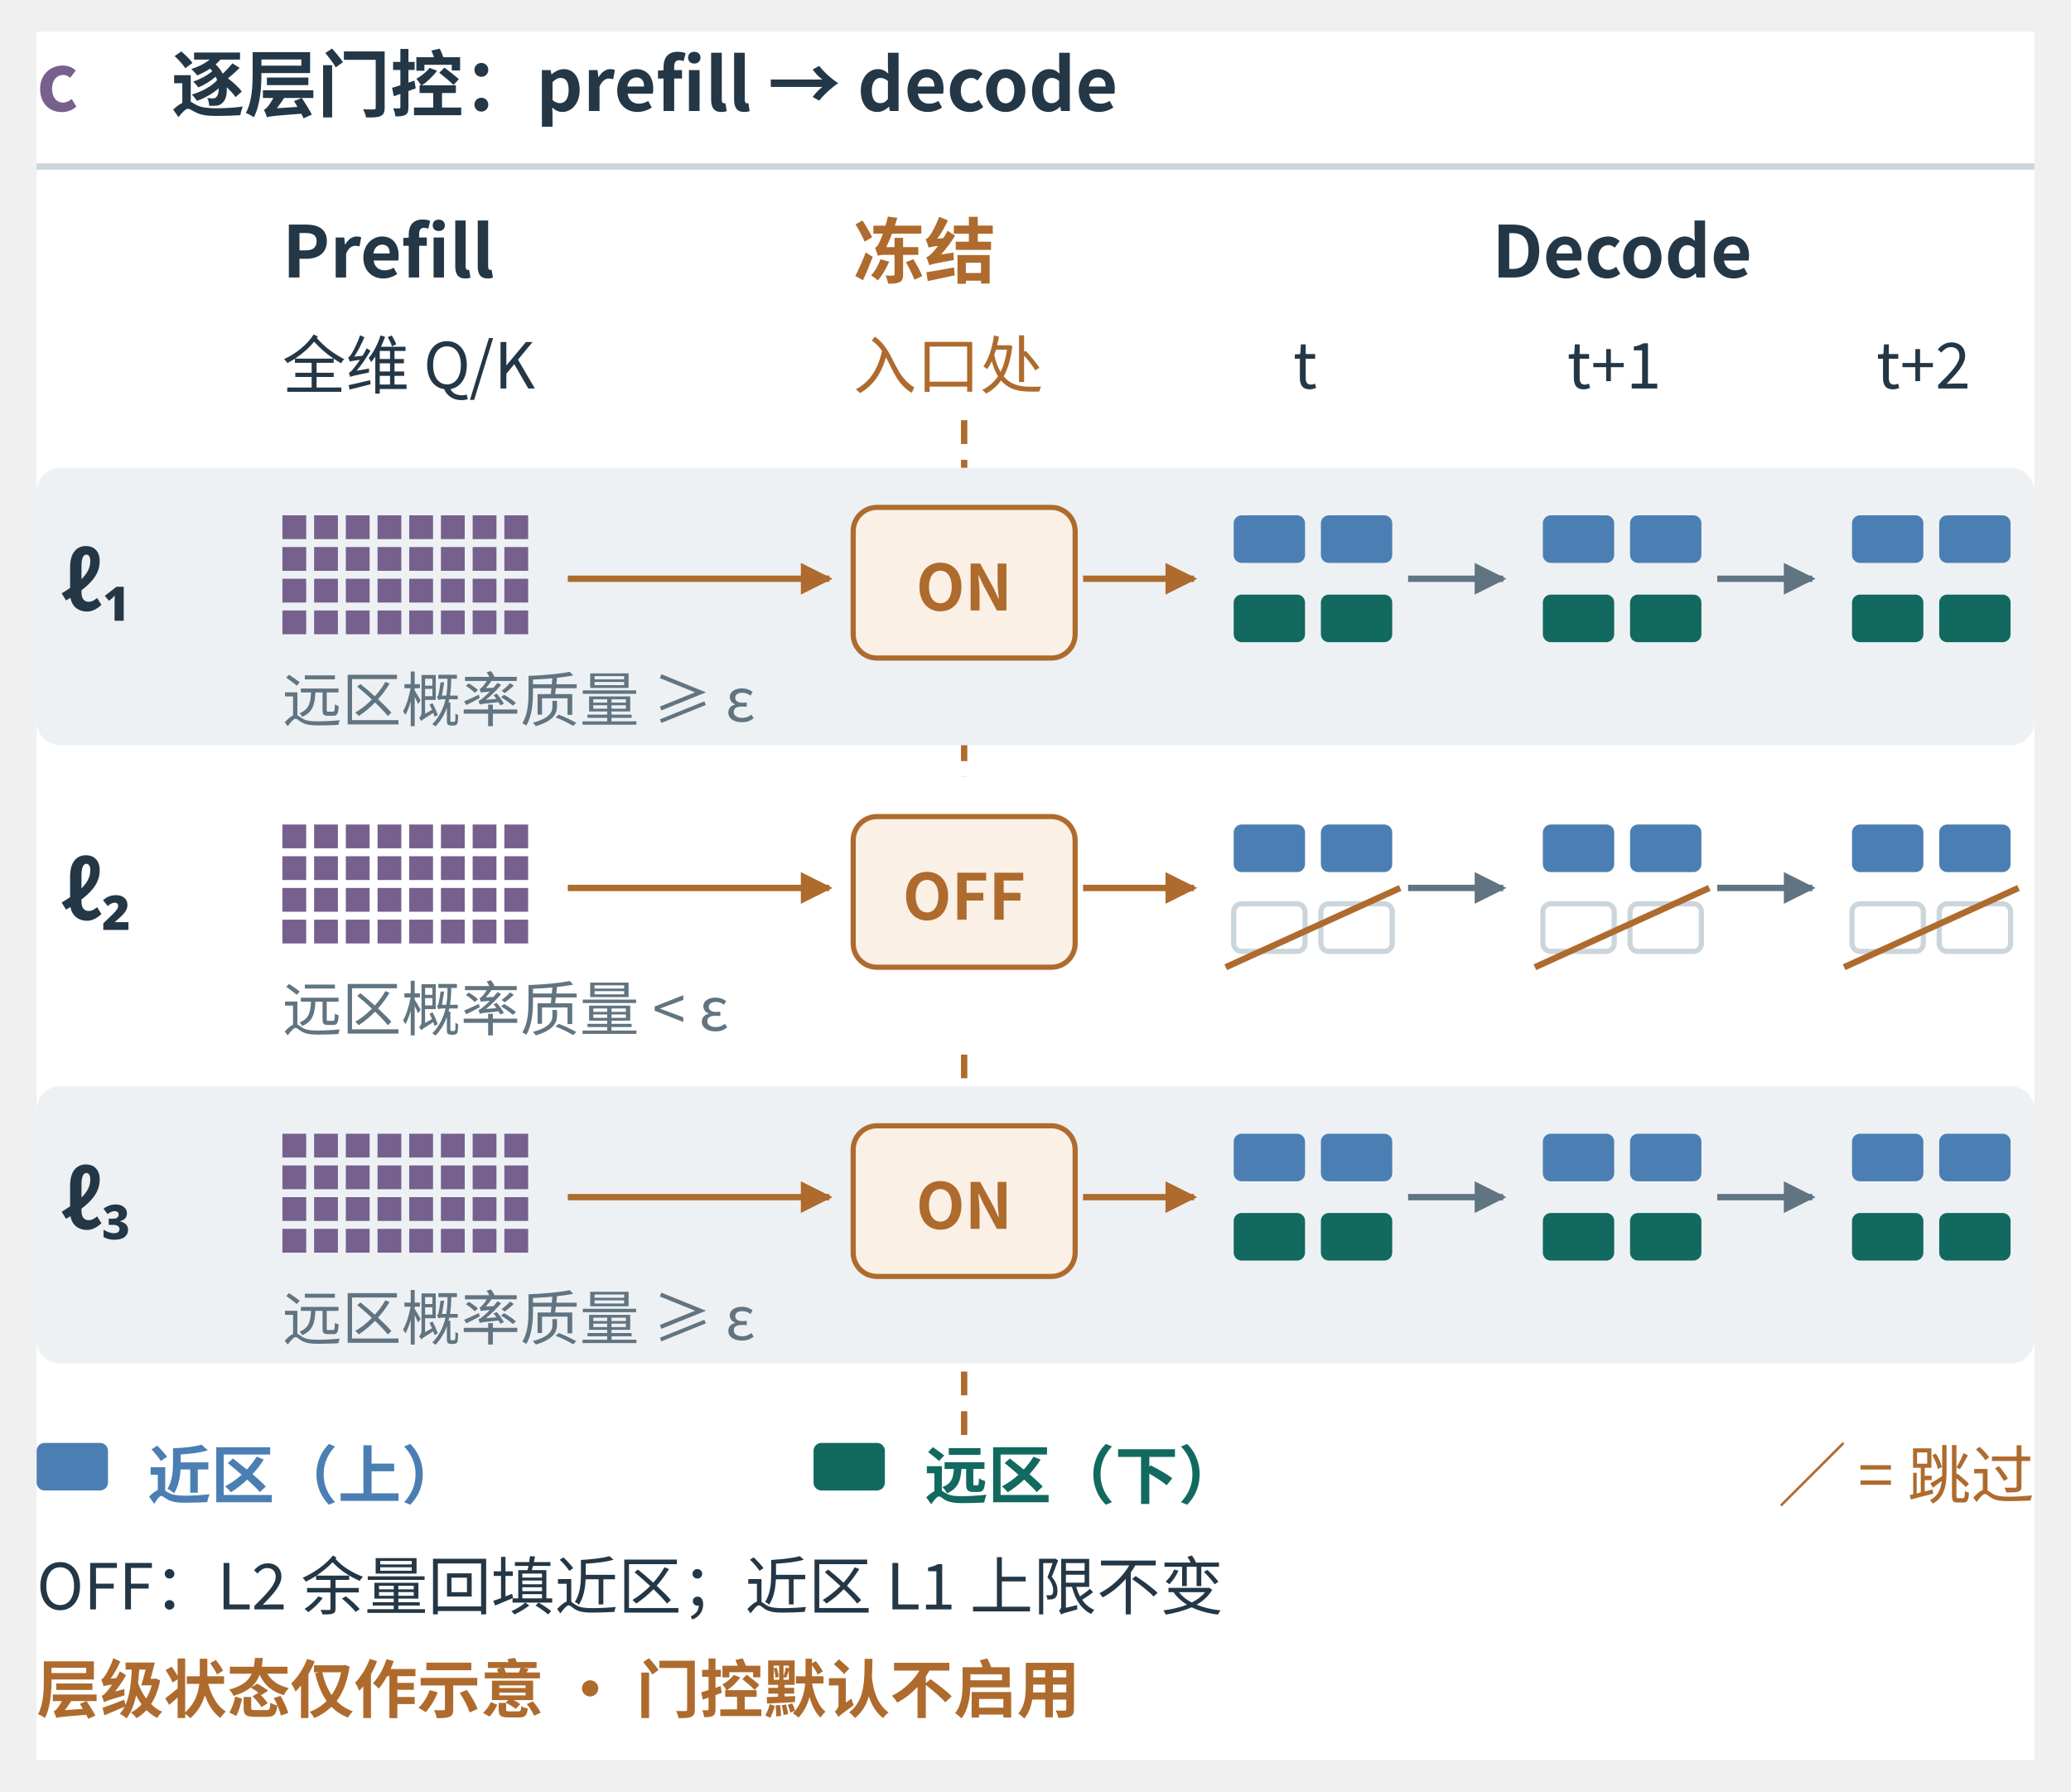
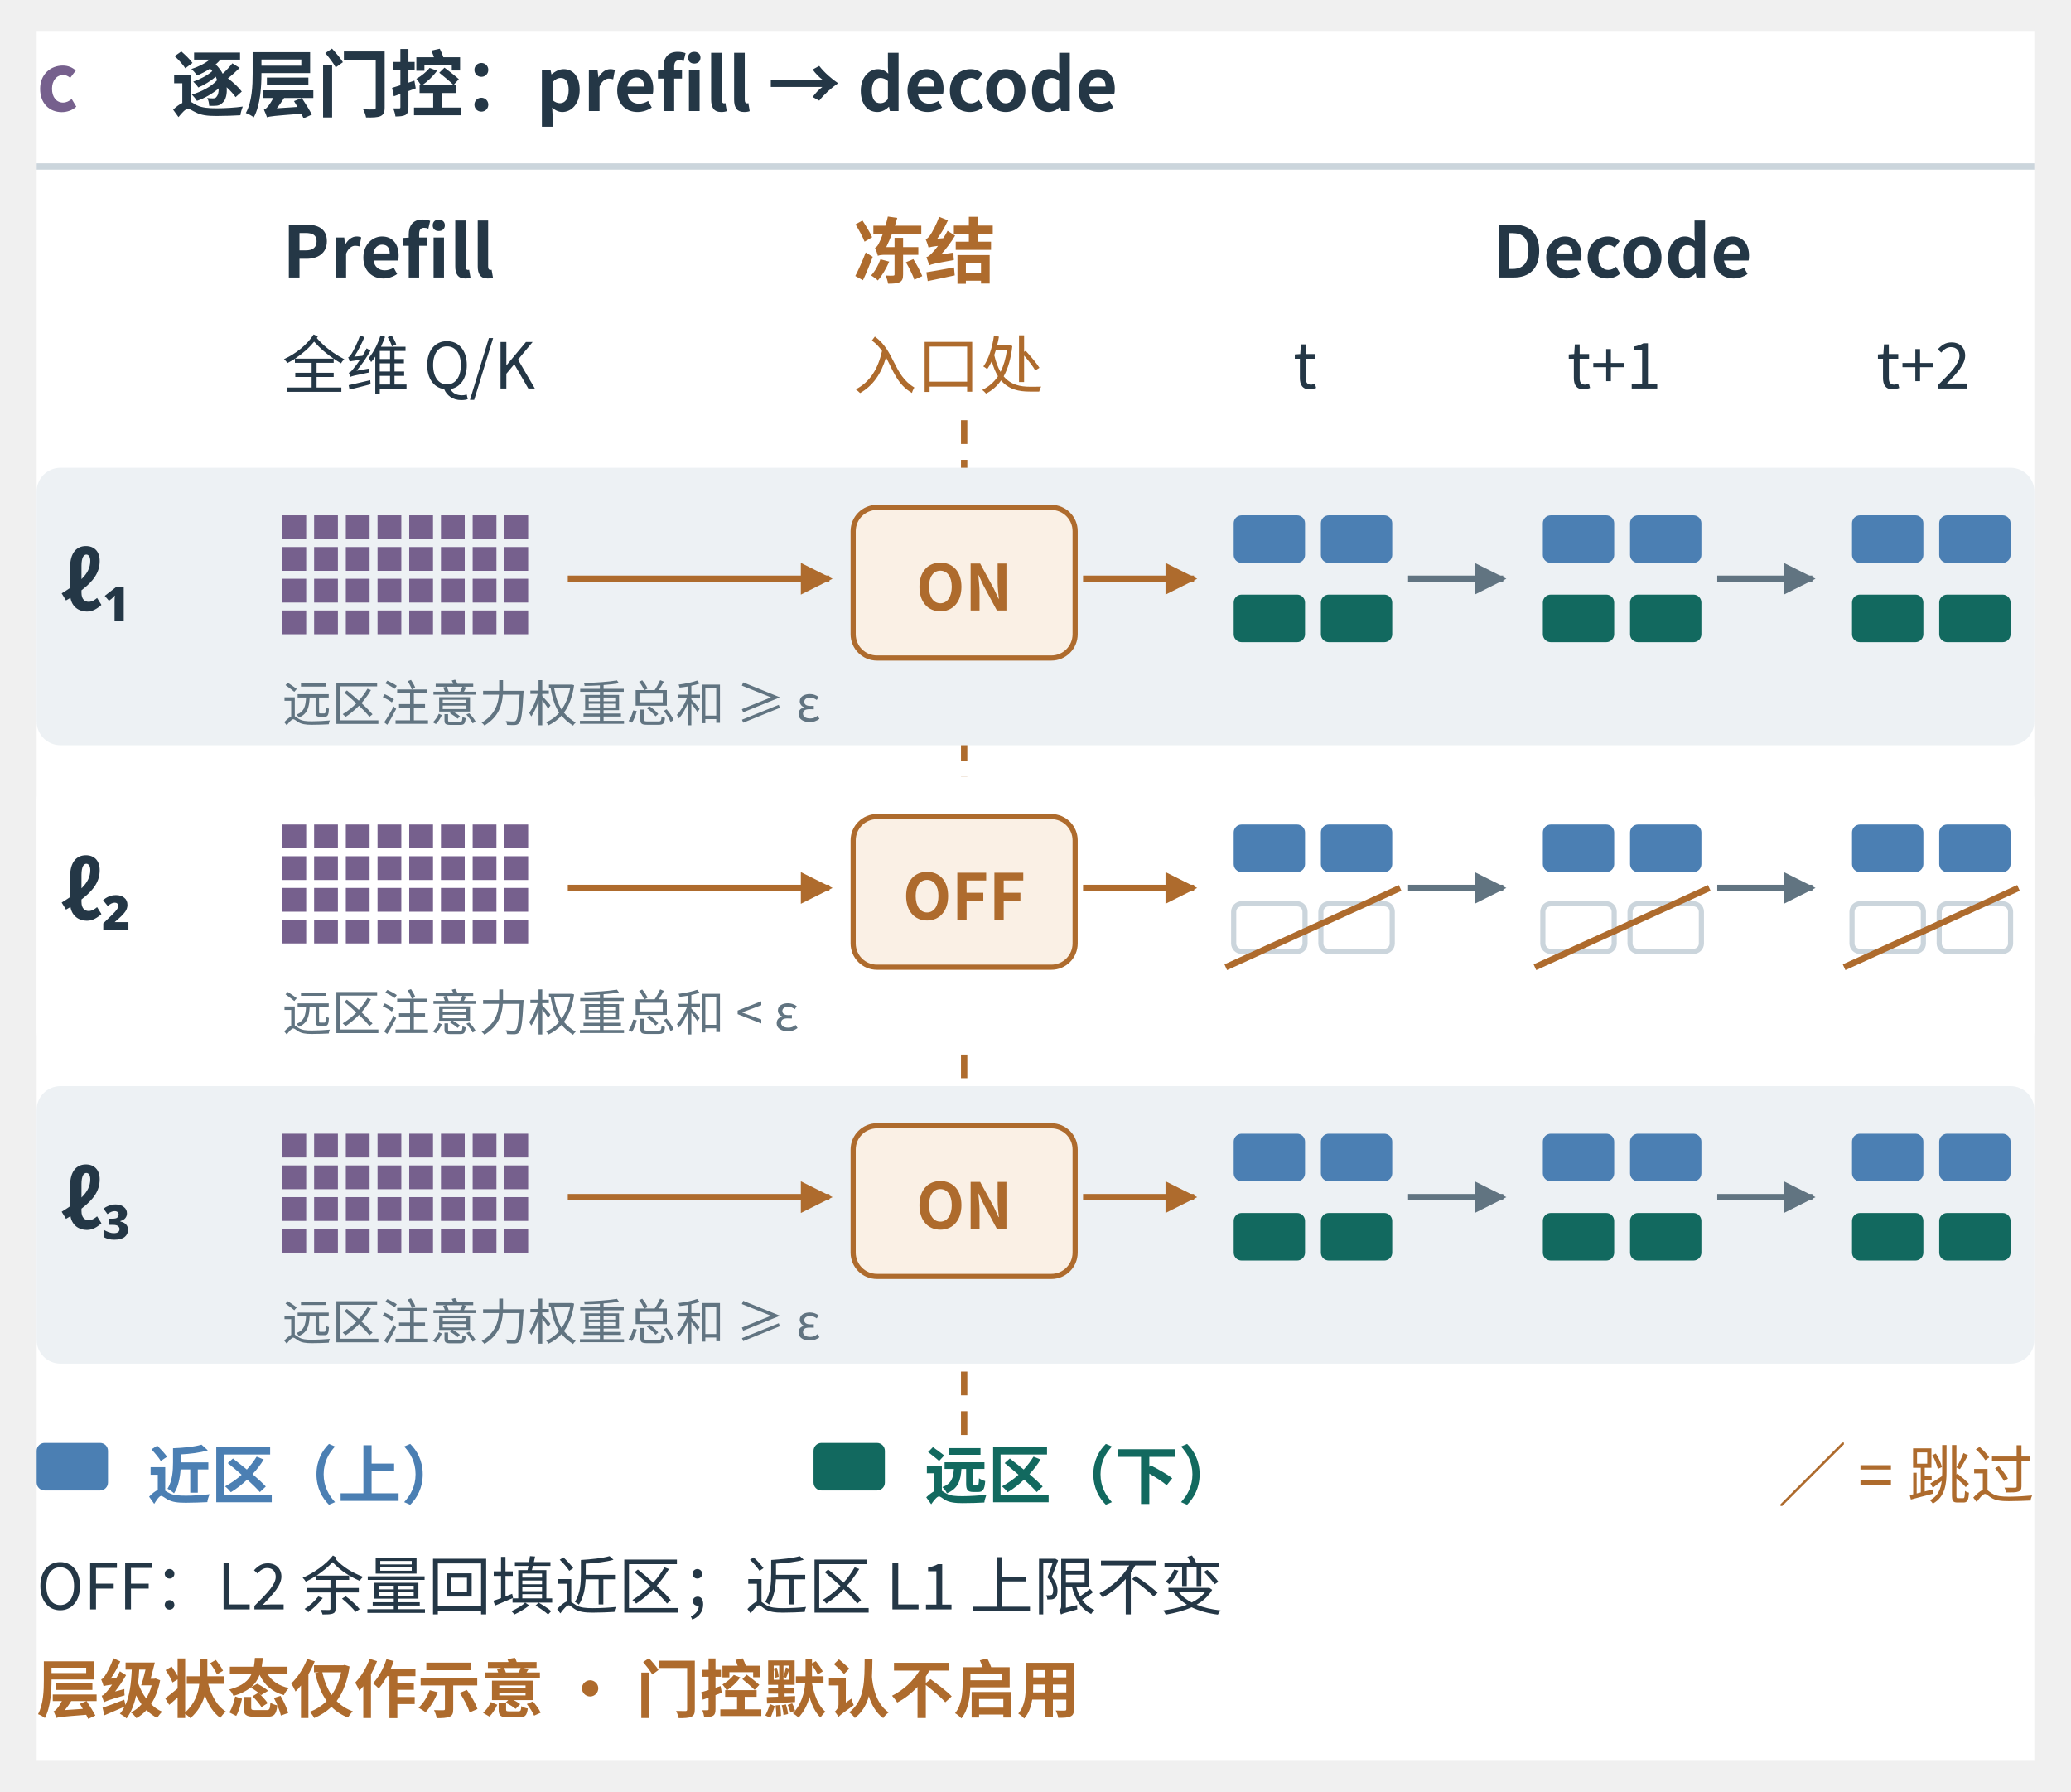
<svg xmlns="http://www.w3.org/2000/svg" width="252pt" height="218pt" viewBox="-4 -4 260 226">
  <defs>
    <marker id="ink" markerWidth="5" markerHeight="5" refX="4.5" refY="2.5" orient="auto">
      <path d="M0 0L5 2.5L0 5Z" fill="#243746" />
    </marker>
    <marker id="muted" markerWidth="5" markerHeight="5" refX="4.5" refY="2.5" orient="auto">
      <path d="M0 0L5 2.5L0 5Z" fill="#617481" />
    </marker>
    <marker id="line" markerWidth="5" markerHeight="5" refX="4.5" refY="2.5" orient="auto">
      <path d="M0 0L5 2.5L0 5Z" fill="#CBD5DC" />
    </marker>
    <marker id="pale" markerWidth="5" markerHeight="5" refX="4.5" refY="2.5" orient="auto">
      <path d="M0 0L5 2.5L0 5Z" fill="#EDF1F4" />
    </marker>
    <marker id="purple" markerWidth="5" markerHeight="5" refX="4.5" refY="2.5" orient="auto">
      <path d="M0 0L5 2.5L0 5Z" fill="#76608D" />
    </marker>
    <marker id="pl" markerWidth="5" markerHeight="5" refX="4.5" refY="2.5" orient="auto">
      <path d="M0 0L5 2.5L0 5Z" fill="#EEE9F3" />
    </marker>
    <marker id="near" markerWidth="5" markerHeight="5" refX="4.5" refY="2.5" orient="auto">
      <path d="M0 0L5 2.5L0 5Z" fill="#4B7FB3" />
    </marker>
    <marker id="nl" markerWidth="5" markerHeight="5" refX="4.5" refY="2.5" orient="auto">
      <path d="M0 0L5 2.5L0 5Z" fill="#E7EFF7" />
    </marker>
    <marker id="far" markerWidth="5" markerHeight="5" refX="4.5" refY="2.5" orient="auto">
      <path d="M0 0L5 2.5L0 5Z" fill="#12695F" />
    </marker>
    <marker id="fl" markerWidth="5" markerHeight="5" refX="4.5" refY="2.5" orient="auto">
      <path d="M0 0L5 2.5L0 5Z" fill="#E5F3F0" />
    </marker>
    <marker id="gate" markerWidth="5" markerHeight="5" refX="4.5" refY="2.5" orient="auto">
      <path d="M0 0L5 2.5L0 5Z" fill="#AE6B2D" />
    </marker>
    <marker id="gl" markerWidth="5" markerHeight="5" refX="4.5" refY="2.5" orient="auto">
      <path d="M0 0L5 2.5L0 5Z" fill="#FAF0E5" />
    </marker>
    <marker id="white" markerWidth="5" markerHeight="5" refX="4.5" refY="2.5" orient="auto">
      <path d="M0 0L5 2.5L0 5Z" fill="#FFFFFF" />
    </marker>
  </defs>
  <rect width="252" height="218" fill="white" />
  <text x="0" y="10" font-family="Noto Sans CJK SC" font-size="10" fill="#76608D" font-weight="700" text-anchor="start">c</text>
  <text x="17" y="10" font-family="Noto Sans CJK SC" font-size="9.2" fill="#243746" font-weight="700" text-anchor="start">逐层门控：prefill → decode</text>
  <polyline points="0,17 252,17" fill="none" stroke="#CBD5DC" stroke-width=".8" />
  <text x="31" y="31" font-family="Noto Sans CJK SC" font-size="9" fill="#243746" font-weight="700" text-anchor="start">Prefill</text>
  <text x="103" y="31" font-family="Noto Sans CJK SC" font-size="9" fill="#AE6B2D" font-weight="700" text-anchor="start">冻结</text>
  <text x="200" y="31" font-family="Noto Sans CJK SC" font-size="9" fill="#243746" font-weight="700" text-anchor="middle">Decode</text>
  <text x="31" y="45" font-family="Noto Sans CJK SC" font-size="8" fill="#243746" font-weight="400" text-anchor="start">全维 Q/K</text>
  <text x="103" y="45" font-family="Noto Sans CJK SC" font-size="8" fill="#AE6B2D" font-weight="400" text-anchor="start">入口处</text>
  <text x="160" y="45" font-family="Noto Sans CJK SC" font-size="8" fill="#243746" font-weight="400" text-anchor="middle">t</text>
  <text x="199" y="45" font-family="Noto Sans CJK SC" font-size="8" fill="#243746" font-weight="400" text-anchor="middle">t+1</text>
  <text x="238" y="45" font-family="Noto Sans CJK SC" font-size="8" fill="#243746" font-weight="400" text-anchor="middle">t+2</text>
  <polyline points="117,49 117,177" fill="none" stroke="#AE6B2D" stroke-width=".8" stroke-dasharray="3 2" />
  <rect x="0" y="55" width="252" height="35" rx="3" fill="#EDF1F4" />
  <text x="3" y="73" font-family="Noto Sans CJK SC" font-size="10" fill="#243746" font-weight="700" text-anchor="start">ℓ₁</text>
  <rect x="31" y="61" width="3" height="3" rx="0" fill="#76608D" />
  <rect x="35" y="61" width="3" height="3" rx="0" fill="#76608D" />
  <rect x="39" y="61" width="3" height="3" rx="0" fill="#76608D" />
  <rect x="43" y="61" width="3" height="3" rx="0" fill="#76608D" />
  <rect x="47" y="61" width="3" height="3" rx="0" fill="#76608D" />
  <rect x="51" y="61" width="3" height="3" rx="0" fill="#76608D" />
  <rect x="55" y="61" width="3" height="3" rx="0" fill="#76608D" />
  <rect x="59" y="61" width="3" height="3" rx="0" fill="#76608D" />
  <rect x="31" y="65" width="3" height="3" rx="0" fill="#76608D" />
  <rect x="35" y="65" width="3" height="3" rx="0" fill="#76608D" />
  <rect x="39" y="65" width="3" height="3" rx="0" fill="#76608D" />
  <rect x="43" y="65" width="3" height="3" rx="0" fill="#76608D" />
  <rect x="47" y="65" width="3" height="3" rx="0" fill="#76608D" />
  <rect x="51" y="65" width="3" height="3" rx="0" fill="#76608D" />
  <rect x="55" y="65" width="3" height="3" rx="0" fill="#76608D" />
  <rect x="59" y="65" width="3" height="3" rx="0" fill="#76608D" />
  <rect x="31" y="69" width="3" height="3" rx="0" fill="#76608D" />
  <rect x="35" y="69" width="3" height="3" rx="0" fill="#76608D" />
  <rect x="39" y="69" width="3" height="3" rx="0" fill="#76608D" />
  <rect x="43" y="69" width="3" height="3" rx="0" fill="#76608D" />
  <rect x="47" y="69" width="3" height="3" rx="0" fill="#76608D" />
  <rect x="51" y="69" width="3" height="3" rx="0" fill="#76608D" />
  <rect x="55" y="69" width="3" height="3" rx="0" fill="#76608D" />
  <rect x="59" y="69" width="3" height="3" rx="0" fill="#76608D" />
  <rect x="31" y="73" width="3" height="3" rx="0" fill="#76608D" />
  <rect x="35" y="73" width="3" height="3" rx="0" fill="#76608D" />
  <rect x="39" y="73" width="3" height="3" rx="0" fill="#76608D" />
  <rect x="43" y="73" width="3" height="3" rx="0" fill="#76608D" />
  <rect x="47" y="73" width="3" height="3" rx="0" fill="#76608D" />
  <rect x="51" y="73" width="3" height="3" rx="0" fill="#76608D" />
  <rect x="55" y="73" width="3" height="3" rx="0" fill="#76608D" />
  <rect x="59" y="73" width="3" height="3" rx="0" fill="#76608D" />
-   <text x="31" y="87" font-family="Noto Sans CJK SC" font-size="7.5" fill="#617481" font-weight="400" text-anchor="start">远区概率质量 ≥ ε</text>
+   <text x="31" y="87" font-family="Noto Sans CJK SC" font-size="6.2" fill="#617481" font-weight="400" text-anchor="start">远区注意力权重总和 ≥ ε</text>
  <polyline points="67,69 100,69" fill="none" stroke="#AE6B2D" stroke-width=".8" marker-end="url(#gate)" />
  <rect x="103" y="60" width="28" height="19" rx="3" fill="#FAF0E5" stroke="#AE6B2D" stroke-width=".65" />
  <text x="117" y="73" font-family="Noto Sans CJK SC" font-size="8" fill="#AE6B2D" font-weight="700" text-anchor="middle">ON</text>
  <polyline points="132,69 146,69" fill="none" stroke="#AE6B2D" stroke-width=".8" marker-end="url(#gate)" />
  <rect x="151" y="61" width="9" height="6" rx="1" fill="#4B7FB3" />
  <rect x="151" y="71" width="9" height="6" rx="1" fill="#12695F" />
  <rect x="162" y="61" width="9" height="6" rx="1" fill="#4B7FB3" />
  <rect x="162" y="71" width="9" height="6" rx="1" fill="#12695F" />
  <polyline points="173,69 185,69" fill="none" stroke="#617481" stroke-width=".8" marker-end="url(#muted)" />
  <rect x="190" y="61" width="9" height="6" rx="1" fill="#4B7FB3" />
  <rect x="190" y="71" width="9" height="6" rx="1" fill="#12695F" />
  <rect x="201" y="61" width="9" height="6" rx="1" fill="#4B7FB3" />
  <rect x="201" y="71" width="9" height="6" rx="1" fill="#12695F" />
  <polyline points="212,69 224,69" fill="none" stroke="#617481" stroke-width=".8" marker-end="url(#muted)" />
  <rect x="229" y="61" width="9" height="6" rx="1" fill="#4B7FB3" />
  <rect x="229" y="71" width="9" height="6" rx="1" fill="#12695F" />
  <rect x="240" y="61" width="9" height="6" rx="1" fill="#4B7FB3" />
  <rect x="240" y="71" width="9" height="6" rx="1" fill="#12695F" />
  <rect x="0" y="94" width="252" height="35" rx="3" fill="#FFFFFF" />
  <text x="3" y="112" font-family="Noto Sans CJK SC" font-size="10" fill="#243746" font-weight="700" text-anchor="start">ℓ₂</text>
  <rect x="31" y="100" width="3" height="3" rx="0" fill="#76608D" />
  <rect x="35" y="100" width="3" height="3" rx="0" fill="#76608D" />
  <rect x="39" y="100" width="3" height="3" rx="0" fill="#76608D" />
  <rect x="43" y="100" width="3" height="3" rx="0" fill="#76608D" />
  <rect x="47" y="100" width="3" height="3" rx="0" fill="#76608D" />
  <rect x="51" y="100" width="3" height="3" rx="0" fill="#76608D" />
  <rect x="55" y="100" width="3" height="3" rx="0" fill="#76608D" />
  <rect x="59" y="100" width="3" height="3" rx="0" fill="#76608D" />
  <rect x="31" y="104" width="3" height="3" rx="0" fill="#76608D" />
  <rect x="35" y="104" width="3" height="3" rx="0" fill="#76608D" />
  <rect x="39" y="104" width="3" height="3" rx="0" fill="#76608D" />
  <rect x="43" y="104" width="3" height="3" rx="0" fill="#76608D" />
  <rect x="47" y="104" width="3" height="3" rx="0" fill="#76608D" />
  <rect x="51" y="104" width="3" height="3" rx="0" fill="#76608D" />
  <rect x="55" y="104" width="3" height="3" rx="0" fill="#76608D" />
  <rect x="59" y="104" width="3" height="3" rx="0" fill="#76608D" />
  <rect x="31" y="108" width="3" height="3" rx="0" fill="#76608D" />
  <rect x="35" y="108" width="3" height="3" rx="0" fill="#76608D" />
  <rect x="39" y="108" width="3" height="3" rx="0" fill="#76608D" />
  <rect x="43" y="108" width="3" height="3" rx="0" fill="#76608D" />
  <rect x="47" y="108" width="3" height="3" rx="0" fill="#76608D" />
  <rect x="51" y="108" width="3" height="3" rx="0" fill="#76608D" />
  <rect x="55" y="108" width="3" height="3" rx="0" fill="#76608D" />
  <rect x="59" y="108" width="3" height="3" rx="0" fill="#76608D" />
  <rect x="31" y="112" width="3" height="3" rx="0" fill="#76608D" />
  <rect x="35" y="112" width="3" height="3" rx="0" fill="#76608D" />
  <rect x="39" y="112" width="3" height="3" rx="0" fill="#76608D" />
  <rect x="43" y="112" width="3" height="3" rx="0" fill="#76608D" />
  <rect x="47" y="112" width="3" height="3" rx="0" fill="#76608D" />
  <rect x="51" y="112" width="3" height="3" rx="0" fill="#76608D" />
  <rect x="55" y="112" width="3" height="3" rx="0" fill="#76608D" />
  <rect x="59" y="112" width="3" height="3" rx="0" fill="#76608D" />
-   <text x="31" y="126" font-family="Noto Sans CJK SC" font-size="7.5" fill="#617481" font-weight="400" text-anchor="start">远区概率质量 &lt; ε</text>
+   <text x="31" y="126" font-family="Noto Sans CJK SC" font-size="6.2" fill="#617481" font-weight="400" text-anchor="start">远区注意力权重总和 &lt; ε</text>
  <polyline points="67,108 100,108" fill="none" stroke="#AE6B2D" stroke-width=".8" marker-end="url(#gate)" />
  <rect x="103" y="99" width="28" height="19" rx="3" fill="#FAF0E5" stroke="#AE6B2D" stroke-width=".65" />
  <text x="117" y="112" font-family="Noto Sans CJK SC" font-size="8" fill="#AE6B2D" font-weight="700" text-anchor="middle">OFF</text>
  <polyline points="132,108 146,108" fill="none" stroke="#AE6B2D" stroke-width=".8" marker-end="url(#gate)" />
  <rect x="151" y="100" width="9" height="6" rx="1" fill="#4B7FB3" />
  <rect x="151" y="110" width="9" height="6" rx="1" fill="#FFFFFF" stroke="#CBD5DC" stroke-width=".65" />
  <rect x="162" y="100" width="9" height="6" rx="1" fill="#4B7FB3" />
  <rect x="162" y="110" width="9" height="6" rx="1" fill="#FFFFFF" stroke="#CBD5DC" stroke-width=".65" />
  <polyline points="150,118 172,108" fill="none" stroke="#AE6B2D" stroke-width=".8" />
  <polyline points="173,108 185,108" fill="none" stroke="#617481" stroke-width=".8" marker-end="url(#muted)" />
  <rect x="190" y="100" width="9" height="6" rx="1" fill="#4B7FB3" />
  <rect x="190" y="110" width="9" height="6" rx="1" fill="#FFFFFF" stroke="#CBD5DC" stroke-width=".65" />
  <rect x="201" y="100" width="9" height="6" rx="1" fill="#4B7FB3" />
  <rect x="201" y="110" width="9" height="6" rx="1" fill="#FFFFFF" stroke="#CBD5DC" stroke-width=".65" />
  <polyline points="189,118 211,108" fill="none" stroke="#AE6B2D" stroke-width=".8" />
  <polyline points="212,108 224,108" fill="none" stroke="#617481" stroke-width=".8" marker-end="url(#muted)" />
  <rect x="229" y="100" width="9" height="6" rx="1" fill="#4B7FB3" />
  <rect x="229" y="110" width="9" height="6" rx="1" fill="#FFFFFF" stroke="#CBD5DC" stroke-width=".65" />
  <rect x="240" y="100" width="9" height="6" rx="1" fill="#4B7FB3" />
  <rect x="240" y="110" width="9" height="6" rx="1" fill="#FFFFFF" stroke="#CBD5DC" stroke-width=".65" />
  <polyline points="228,118 250,108" fill="none" stroke="#AE6B2D" stroke-width=".8" />
  <rect x="0" y="133" width="252" height="35" rx="3" fill="#EDF1F4" />
  <text x="3" y="151" font-family="Noto Sans CJK SC" font-size="10" fill="#243746" font-weight="700" text-anchor="start">ℓ₃</text>
  <rect x="31" y="139" width="3" height="3" rx="0" fill="#76608D" />
  <rect x="35" y="139" width="3" height="3" rx="0" fill="#76608D" />
  <rect x="39" y="139" width="3" height="3" rx="0" fill="#76608D" />
  <rect x="43" y="139" width="3" height="3" rx="0" fill="#76608D" />
  <rect x="47" y="139" width="3" height="3" rx="0" fill="#76608D" />
  <rect x="51" y="139" width="3" height="3" rx="0" fill="#76608D" />
  <rect x="55" y="139" width="3" height="3" rx="0" fill="#76608D" />
  <rect x="59" y="139" width="3" height="3" rx="0" fill="#76608D" />
  <rect x="31" y="143" width="3" height="3" rx="0" fill="#76608D" />
  <rect x="35" y="143" width="3" height="3" rx="0" fill="#76608D" />
  <rect x="39" y="143" width="3" height="3" rx="0" fill="#76608D" />
  <rect x="43" y="143" width="3" height="3" rx="0" fill="#76608D" />
  <rect x="47" y="143" width="3" height="3" rx="0" fill="#76608D" />
  <rect x="51" y="143" width="3" height="3" rx="0" fill="#76608D" />
  <rect x="55" y="143" width="3" height="3" rx="0" fill="#76608D" />
  <rect x="59" y="143" width="3" height="3" rx="0" fill="#76608D" />
  <rect x="31" y="147" width="3" height="3" rx="0" fill="#76608D" />
  <rect x="35" y="147" width="3" height="3" rx="0" fill="#76608D" />
  <rect x="39" y="147" width="3" height="3" rx="0" fill="#76608D" />
  <rect x="43" y="147" width="3" height="3" rx="0" fill="#76608D" />
  <rect x="47" y="147" width="3" height="3" rx="0" fill="#76608D" />
  <rect x="51" y="147" width="3" height="3" rx="0" fill="#76608D" />
  <rect x="55" y="147" width="3" height="3" rx="0" fill="#76608D" />
  <rect x="59" y="147" width="3" height="3" rx="0" fill="#76608D" />
  <rect x="31" y="151" width="3" height="3" rx="0" fill="#76608D" />
  <rect x="35" y="151" width="3" height="3" rx="0" fill="#76608D" />
  <rect x="39" y="151" width="3" height="3" rx="0" fill="#76608D" />
  <rect x="43" y="151" width="3" height="3" rx="0" fill="#76608D" />
  <rect x="47" y="151" width="3" height="3" rx="0" fill="#76608D" />
  <rect x="51" y="151" width="3" height="3" rx="0" fill="#76608D" />
  <rect x="55" y="151" width="3" height="3" rx="0" fill="#76608D" />
  <rect x="59" y="151" width="3" height="3" rx="0" fill="#76608D" />
-   <text x="31" y="165" font-family="Noto Sans CJK SC" font-size="7.5" fill="#617481" font-weight="400" text-anchor="start">远区概率质量 ≥ ε</text>
+   <text x="31" y="165" font-family="Noto Sans CJK SC" font-size="6.2" fill="#617481" font-weight="400" text-anchor="start">远区注意力权重总和 ≥ ε</text>
  <polyline points="67,147 100,147" fill="none" stroke="#AE6B2D" stroke-width=".8" marker-end="url(#gate)" />
  <rect x="103" y="138" width="28" height="19" rx="3" fill="#FAF0E5" stroke="#AE6B2D" stroke-width=".65" />
  <text x="117" y="151" font-family="Noto Sans CJK SC" font-size="8" fill="#AE6B2D" font-weight="700" text-anchor="middle">ON</text>
  <polyline points="132,147 146,147" fill="none" stroke="#AE6B2D" stroke-width=".8" marker-end="url(#gate)" />
  <rect x="151" y="139" width="9" height="6" rx="1" fill="#4B7FB3" />
  <rect x="151" y="149" width="9" height="6" rx="1" fill="#12695F" />
  <rect x="162" y="139" width="9" height="6" rx="1" fill="#4B7FB3" />
  <rect x="162" y="149" width="9" height="6" rx="1" fill="#12695F" />
  <polyline points="173,147 185,147" fill="none" stroke="#617481" stroke-width=".8" marker-end="url(#muted)" />
  <rect x="190" y="139" width="9" height="6" rx="1" fill="#4B7FB3" />
  <rect x="190" y="149" width="9" height="6" rx="1" fill="#12695F" />
  <rect x="201" y="139" width="9" height="6" rx="1" fill="#4B7FB3" />
  <rect x="201" y="149" width="9" height="6" rx="1" fill="#12695F" />
  <polyline points="212,147 224,147" fill="none" stroke="#617481" stroke-width=".8" marker-end="url(#muted)" />
  <rect x="229" y="139" width="9" height="6" rx="1" fill="#4B7FB3" />
  <rect x="229" y="149" width="9" height="6" rx="1" fill="#12695F" />
  <rect x="240" y="139" width="9" height="6" rx="1" fill="#4B7FB3" />
  <rect x="240" y="149" width="9" height="6" rx="1" fill="#12695F" />
  <rect x="0" y="178" width="9" height="6" rx="1" fill="#4B7FB3" />
  <text x="14" y="185" font-family="Noto Sans CJK SC" font-size="8" fill="#4B7FB3" font-weight="700" text-anchor="start">近区（上）</text>
  <rect x="98" y="178" width="9" height="6" rx="1" fill="#12695F" />
  <text x="112" y="185" font-family="Noto Sans CJK SC" font-size="8" fill="#12695F" font-weight="700" text-anchor="start">远区（下）</text>
  <text x="252" y="185" font-family="Noto Sans CJK SC" font-size="8" fill="#AE6B2D" font-weight="400" text-anchor="end">╱ = 跳过</text>
  <text x="0" y="199" font-family="Noto Sans CJK SC" font-size="8" fill="#243746" font-weight="400" text-anchor="start">OFF：L2 余量回填近区；近区 L1 上限不变</text>
  <text x="0" y="212" font-family="Noto Sans CJK SC" font-size="8" fill="#AE6B2D" font-weight="700" text-anchor="start">层级状态仅作示意 · 门控默认不启用</text>
</svg>
